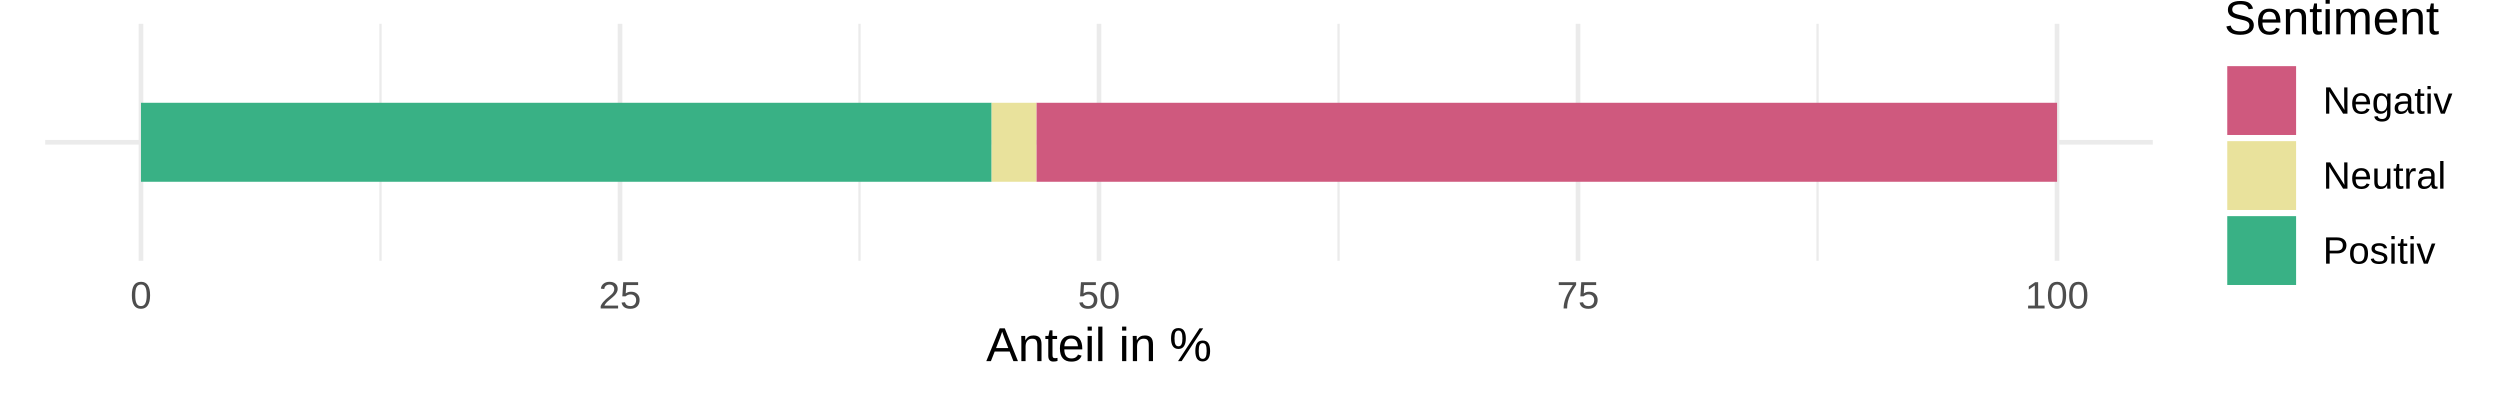
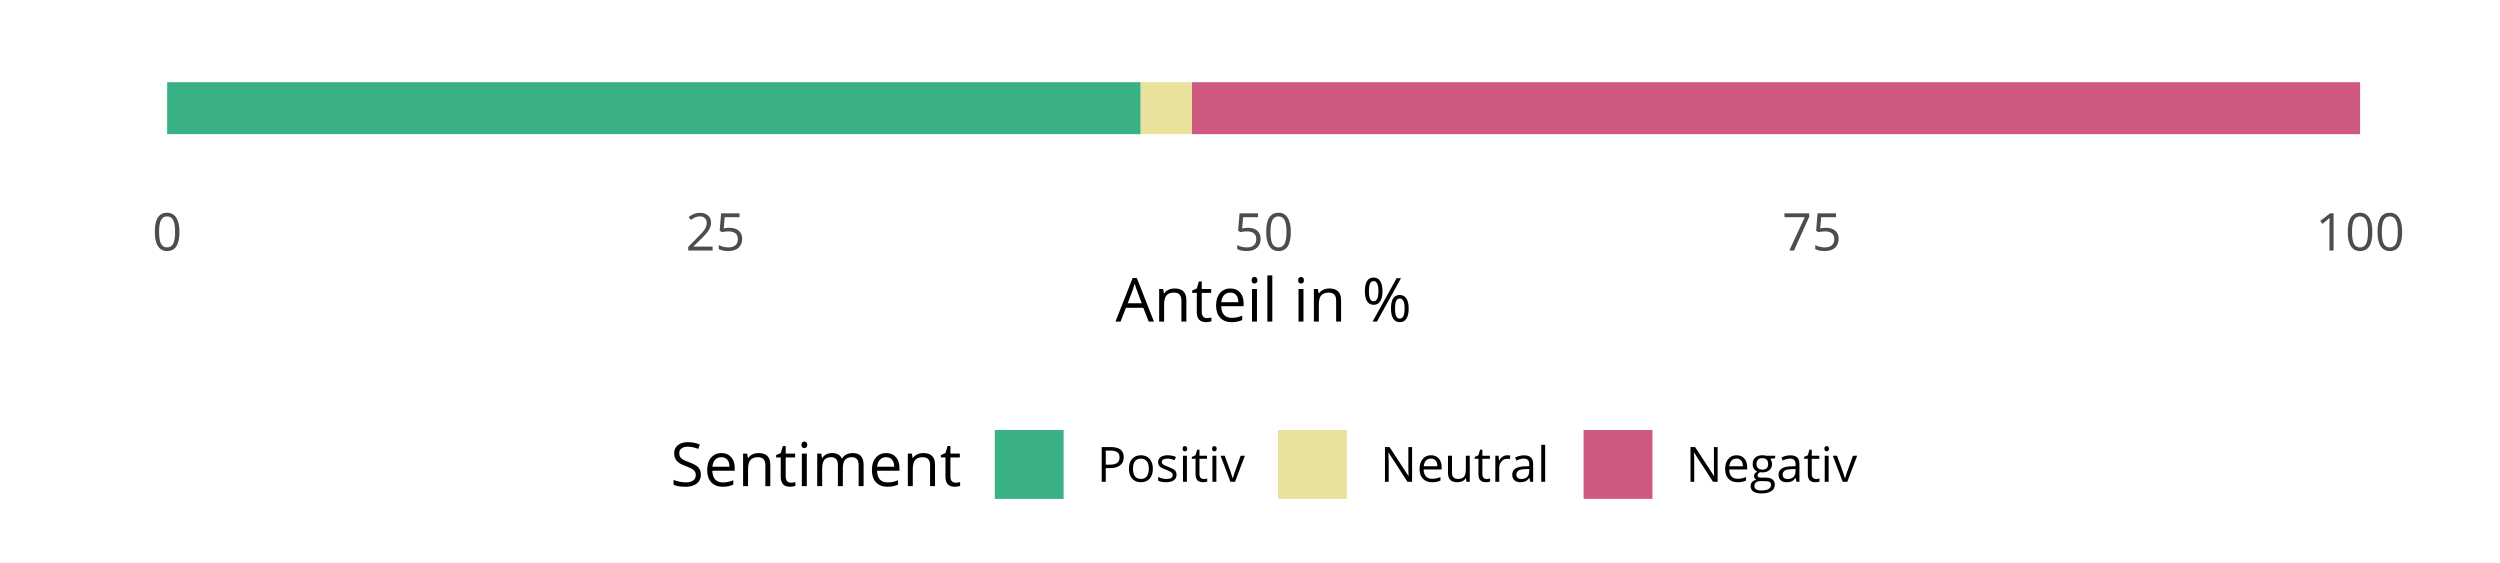
- <svg xmlns="http://www.w3.org/2000/svg" width="576.00pt" height="90.97pt" viewBox="0 0 576.00 90.97">
+ <svg xmlns="http://www.w3.org/2000/svg" width="576.00pt" height="129.60pt" viewBox="0 0 576.00 129.60">
  <g class="svglite">
    <defs>
      <style type="text/css">
    .svglite line, .svglite polyline, .svglite polygon, .svglite path, .svglite rect, .svglite circle {
      fill: none;
      stroke: #000000;
      stroke-linecap: round;
      stroke-linejoin: round;
      stroke-miterlimit: 10.00;
    }
    .svglite text {
      white-space: pre;
    }
    .svglite g.glyphgroup path {
      fill: inherit;
      stroke: none;
    }
  </style>
    </defs>
    <rect width="100%" height="100%" style="stroke: none; fill: none;" />
    <defs>
-       <clipPath id="cpMC4wMHw1NzYuMDB8MC4wMHw5MC45Nw==">
-         <rect x="0.00" y="0.00" width="576.00" height="90.97" />
+       <clipPath id="cpMC4wMHw1NzYuMDB8MC4wMHwxMjkuNjA=">
+         <rect x="0.00" y="0.00" width="576.00" height="129.60" />
      </clipPath>
    </defs>
-     <g clip-path="url(#cpMC4wMHw1NzYuMDB8MC4wMHw5MC45Nw==)">
- </g>
+     <g clip-path="url(#cpMC4wMHw1NzYuMDB8MC4wMHwxMjkuNjA=)">
+       <rect x="0.00" y="0.00" width="576.00" height="129.60" style="stroke-width: 1.36; stroke: none;" />
+     </g>
    <defs>
-       <clipPath id="cpMTAuNDF8NDk2LjAyfDUuNDh8NjAuMDk=">
-         <rect x="10.41" y="5.48" width="485.60" height="54.61" />
+       <clipPath id="cpMTMuMjV8NTY5LjAzfDYuOTd8NDIuODg=">
+         <rect x="13.25" y="6.97" width="555.78" height="35.90" />
      </clipPath>
    </defs>
-     <g clip-path="url(#cpMTAuNDF8NDk2LjAyfDUuNDh8NjAuMDk=)">
-       <polyline points="87.67,60.09 87.67,5.48 " style="stroke-width: 0.53; stroke: #EBEBEB; stroke-linecap: butt;" />
-       <polyline points="198.03,60.09 198.03,5.48 " style="stroke-width: 0.53; stroke: #EBEBEB; stroke-linecap: butt;" />
-       <polyline points="308.40,60.09 308.40,5.48 " style="stroke-width: 0.53; stroke: #EBEBEB; stroke-linecap: butt;" />
-       <polyline points="418.76,60.09 418.76,5.48 " style="stroke-width: 0.53; stroke: #EBEBEB; stroke-linecap: butt;" />
-       <polyline points="10.41,32.78 496.02,32.78 " style="stroke-width: 1.07; stroke: #EBEBEB; stroke-linecap: butt;" />
-       <polyline points="32.48,60.09 32.48,5.48 " style="stroke-width: 1.07; stroke: #EBEBEB; stroke-linecap: butt;" />
-       <polyline points="142.85,60.09 142.85,5.48 " style="stroke-width: 1.07; stroke: #EBEBEB; stroke-linecap: butt;" />
-       <polyline points="253.21,60.09 253.21,5.48 " style="stroke-width: 1.07; stroke: #EBEBEB; stroke-linecap: butt;" />
-       <polyline points="363.58,60.09 363.58,5.48 " style="stroke-width: 1.07; stroke: #EBEBEB; stroke-linecap: butt;" />
-       <polyline points="473.94,60.09 473.94,5.48 " style="stroke-width: 1.07; stroke: #EBEBEB; stroke-linecap: butt;" />
-       <rect x="32.48" y="23.68" width="195.99" height="18.20" style="stroke-width: 1.07; stroke: none; stroke-linecap: butt; stroke-linejoin: miter; fill: #39B185;" />
-       <rect x="238.78" y="23.68" width="235.17" height="18.20" style="stroke-width: 1.07; stroke: none; stroke-linecap: butt; stroke-linejoin: miter; fill: #CF597E;" />
-       <rect x="228.47" y="23.68" width="10.30" height="18.20" style="stroke-width: 1.07; stroke: none; stroke-linecap: butt; stroke-linejoin: miter; fill: #E9E29C;" />
+     <g clip-path="url(#cpMTMuMjV8NTY5LjAzfDYuOTd8NDIuODg=)">
+       <rect x="13.25" y="6.97" width="555.78" height="35.90" style="stroke-width: 1.36; stroke: none;" />
+       <rect x="38.51" y="18.94" width="224.31" height="11.97" style="stroke-width: 1.07; stroke: none; stroke-linecap: butt; stroke-linejoin: miter; fill: #39B185;" />
+       <rect x="274.62" y="18.94" width="269.15" height="11.97" style="stroke-width: 1.07; stroke: none; stroke-linecap: butt; stroke-linejoin: miter; fill: #CF597E;" />
+       <rect x="262.82" y="18.94" width="11.79" height="11.97" style="stroke-width: 1.07; stroke: none; stroke-linecap: butt; stroke-linejoin: miter; fill: #E9E29C;" />
    </g>
-     <g clip-path="url(#cpMC4wMHw1NzYuMDB8MC4wMHw5MC45Nw==)">
-       <text x="32.48" y="71.07" text-anchor="middle" style="font-size: 8.80px;fill: #4D4D4D; font-family: &quot;Liberation Sans&quot;;" textLength="4.89px" lengthAdjust="spacingAndGlyphs">0</text>
-       <text x="142.85" y="71.07" text-anchor="middle" style="font-size: 8.80px;fill: #4D4D4D; font-family: &quot;Liberation Sans&quot;;" textLength="9.78px" lengthAdjust="spacingAndGlyphs">25</text>
-       <text x="253.21" y="71.07" text-anchor="middle" style="font-size: 8.80px;fill: #4D4D4D; font-family: &quot;Liberation Sans&quot;;" textLength="9.78px" lengthAdjust="spacingAndGlyphs">50</text>
-       <text x="363.58" y="71.07" text-anchor="middle" style="font-size: 8.80px;fill: #4D4D4D; font-family: &quot;Liberation Sans&quot;;" textLength="9.78px" lengthAdjust="spacingAndGlyphs">75</text>
-       <text x="473.94" y="71.07" text-anchor="middle" style="font-size: 8.80px;fill: #4D4D4D; font-family: &quot;Liberation Sans&quot;;" textLength="14.67px" lengthAdjust="spacingAndGlyphs">100</text>
-       <text x="253.21" y="83.21" text-anchor="middle" style="font-size: 11.00px; font-family: &quot;Liberation Sans&quot;;" textLength="52.00px" lengthAdjust="spacingAndGlyphs">Anteil in %</text>
-       <text x="512.45" y="7.91" style="font-size: 11.00px; font-family: &quot;Liberation Sans&quot;;" textLength="49.56px" lengthAdjust="spacingAndGlyphs">Sentiment</text>
-       <rect x="513.16" y="15.24" width="15.86" height="15.86" style="stroke-width: 1.07; stroke: none; stroke-linecap: butt; stroke-linejoin: miter; fill: #CF597E;" />
-       <rect x="513.16" y="32.52" width="15.86" height="15.86" style="stroke-width: 1.07; stroke: none; stroke-linecap: butt; stroke-linejoin: miter; fill: #E9E29C;" />
-       <rect x="513.16" y="49.80" width="15.86" height="15.86" style="stroke-width: 1.07; stroke: none; stroke-linecap: butt; stroke-linejoin: miter; fill: #39B185;" />
-       <text x="535.21" y="26.19" style="font-size: 8.80px; font-family: &quot;Liberation Sans&quot;;" textLength="29.83px" lengthAdjust="spacingAndGlyphs">Negativ</text>
-       <text x="535.21" y="43.47" style="font-size: 8.80px; font-family: &quot;Liberation Sans&quot;;" textLength="28.34px" lengthAdjust="spacingAndGlyphs">Neutral</text>
-       <text x="535.21" y="60.75" style="font-size: 8.80px; font-family: &quot;Liberation Sans&quot;;" textLength="25.92px" lengthAdjust="spacingAndGlyphs">Positiv</text>
+     <g clip-path="url(#cpMC4wMHw1NzYuMDB8MC4wMHwxMjkuNjA=)">
+       <text x="38.51" y="57.72" text-anchor="middle" style="font-size: 12.00px;fill: #4D4D4D; font-family: &quot;Open Sans&quot;;" textLength="6.86px" lengthAdjust="spacingAndGlyphs">0</text>
+       <text x="164.83" y="57.72" text-anchor="middle" style="font-size: 12.00px;fill: #4D4D4D; font-family: &quot;Open Sans&quot;;" textLength="13.72px" lengthAdjust="spacingAndGlyphs">25</text>
+       <text x="291.14" y="57.72" text-anchor="middle" style="font-size: 12.00px;fill: #4D4D4D; font-family: &quot;Open Sans&quot;;" textLength="13.72px" lengthAdjust="spacingAndGlyphs">50</text>
+       <text x="417.45" y="57.72" text-anchor="middle" style="font-size: 12.00px;fill: #4D4D4D; font-family: &quot;Open Sans&quot;;" textLength="13.72px" lengthAdjust="spacingAndGlyphs">75</text>
+       <text x="543.76" y="57.72" text-anchor="middle" style="font-size: 12.00px;fill: #4D4D4D; font-family: &quot;Open Sans&quot;;" textLength="20.58px" lengthAdjust="spacingAndGlyphs">100</text>
+       <text x="291.14" y="74.09" text-anchor="middle" style="font-size: 14.00px; font-family: &quot;Open Sans&quot;;" textLength="68.34px" lengthAdjust="spacingAndGlyphs">Anteil in %</text>
+       <text x="154.47" y="112.01" style="font-size: 14.00px; font-family: &quot;Open Sans&quot;;" textLength="67.05px" lengthAdjust="spacingAndGlyphs">Sentiment</text>
+       <rect x="229.20" y="99.08" width="15.86" height="15.86" style="stroke-width: 1.07; stroke: none; stroke-linecap: butt; stroke-linejoin: miter; fill: #39B185;" />
+       <rect x="294.46" y="99.08" width="15.86" height="15.86" style="stroke-width: 1.07; stroke: none; stroke-linecap: butt; stroke-linejoin: miter; fill: #E9E29C;" />
+       <rect x="364.86" y="99.08" width="15.86" height="15.86" style="stroke-width: 1.07; stroke: none; stroke-linecap: butt; stroke-linejoin: miter; fill: #CF597E;" />
+       <text x="252.74" y="111.00" style="font-size: 11.20px; font-family: &quot;Open Sans&quot;;" textLength="34.03px" lengthAdjust="spacingAndGlyphs">Positiv</text>
+       <text x="318.00" y="111.00" style="font-size: 11.20px; font-family: &quot;Open Sans&quot;;" textLength="39.17px" lengthAdjust="spacingAndGlyphs">Neutral</text>
+       <text x="388.40" y="111.00" style="font-size: 11.20px; font-family: &quot;Open Sans&quot;;" textLength="39.41px" lengthAdjust="spacingAndGlyphs">Negativ</text>
    </g>
  </g>
</svg>
